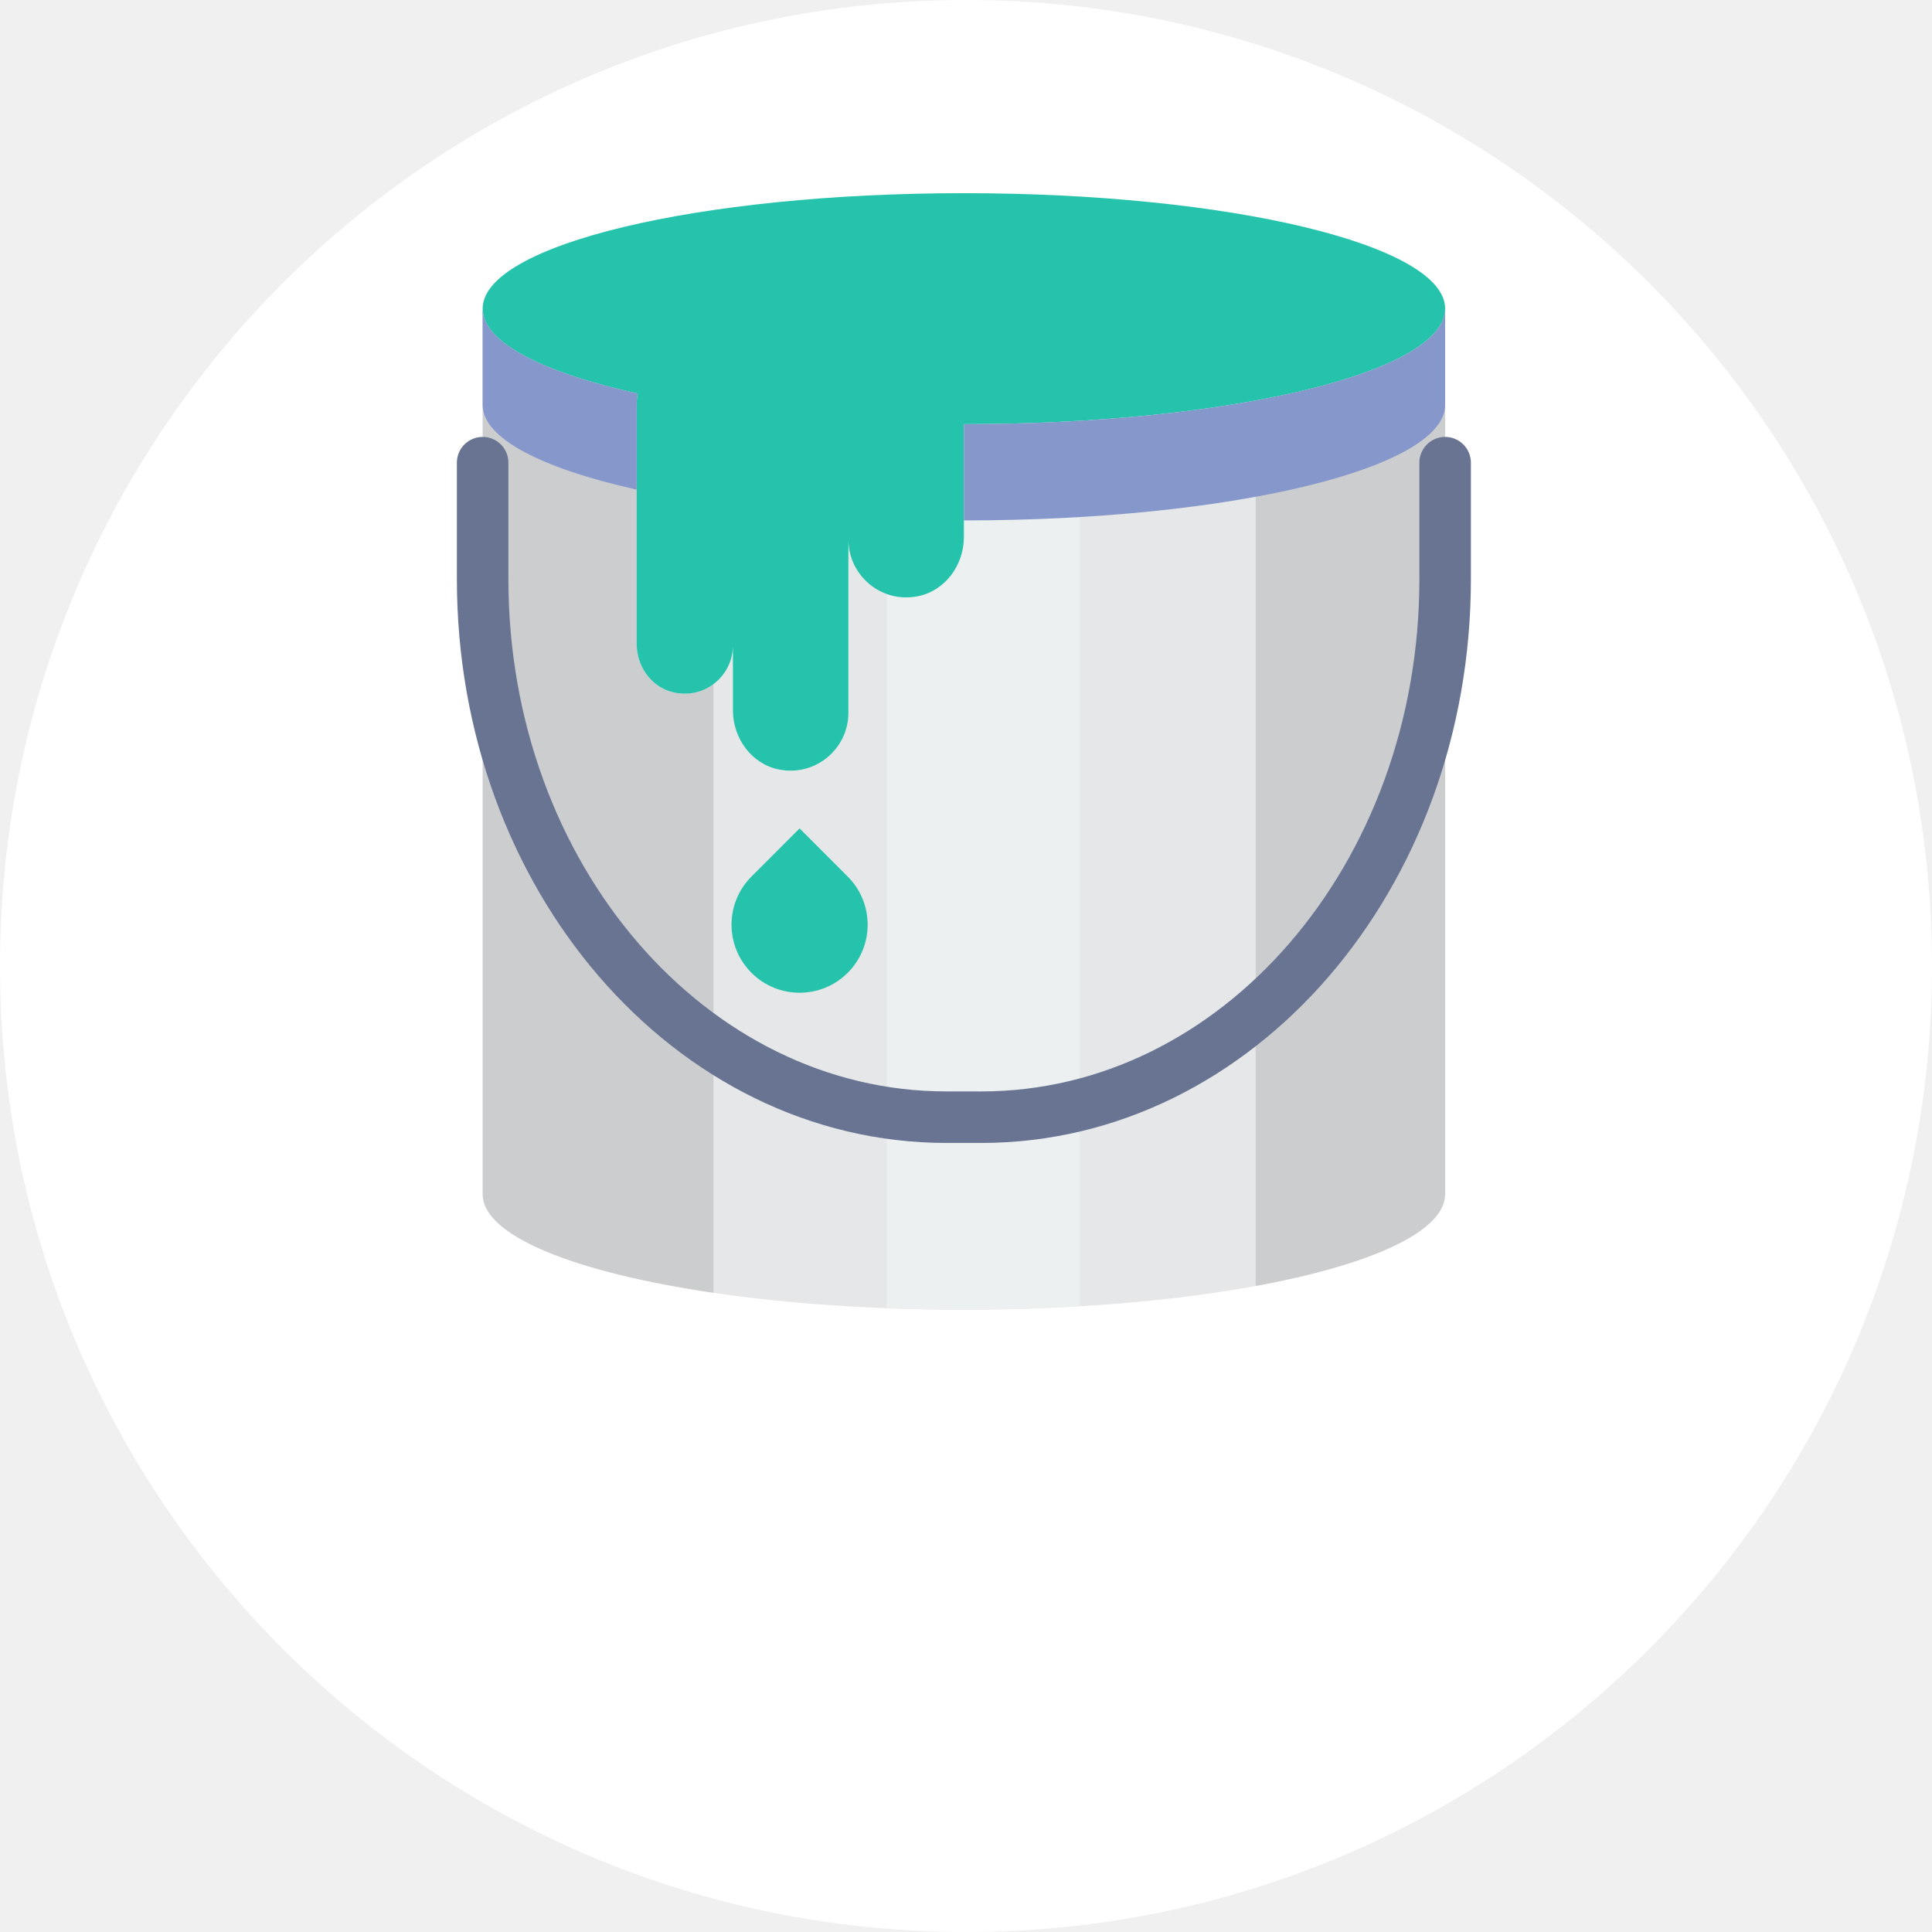
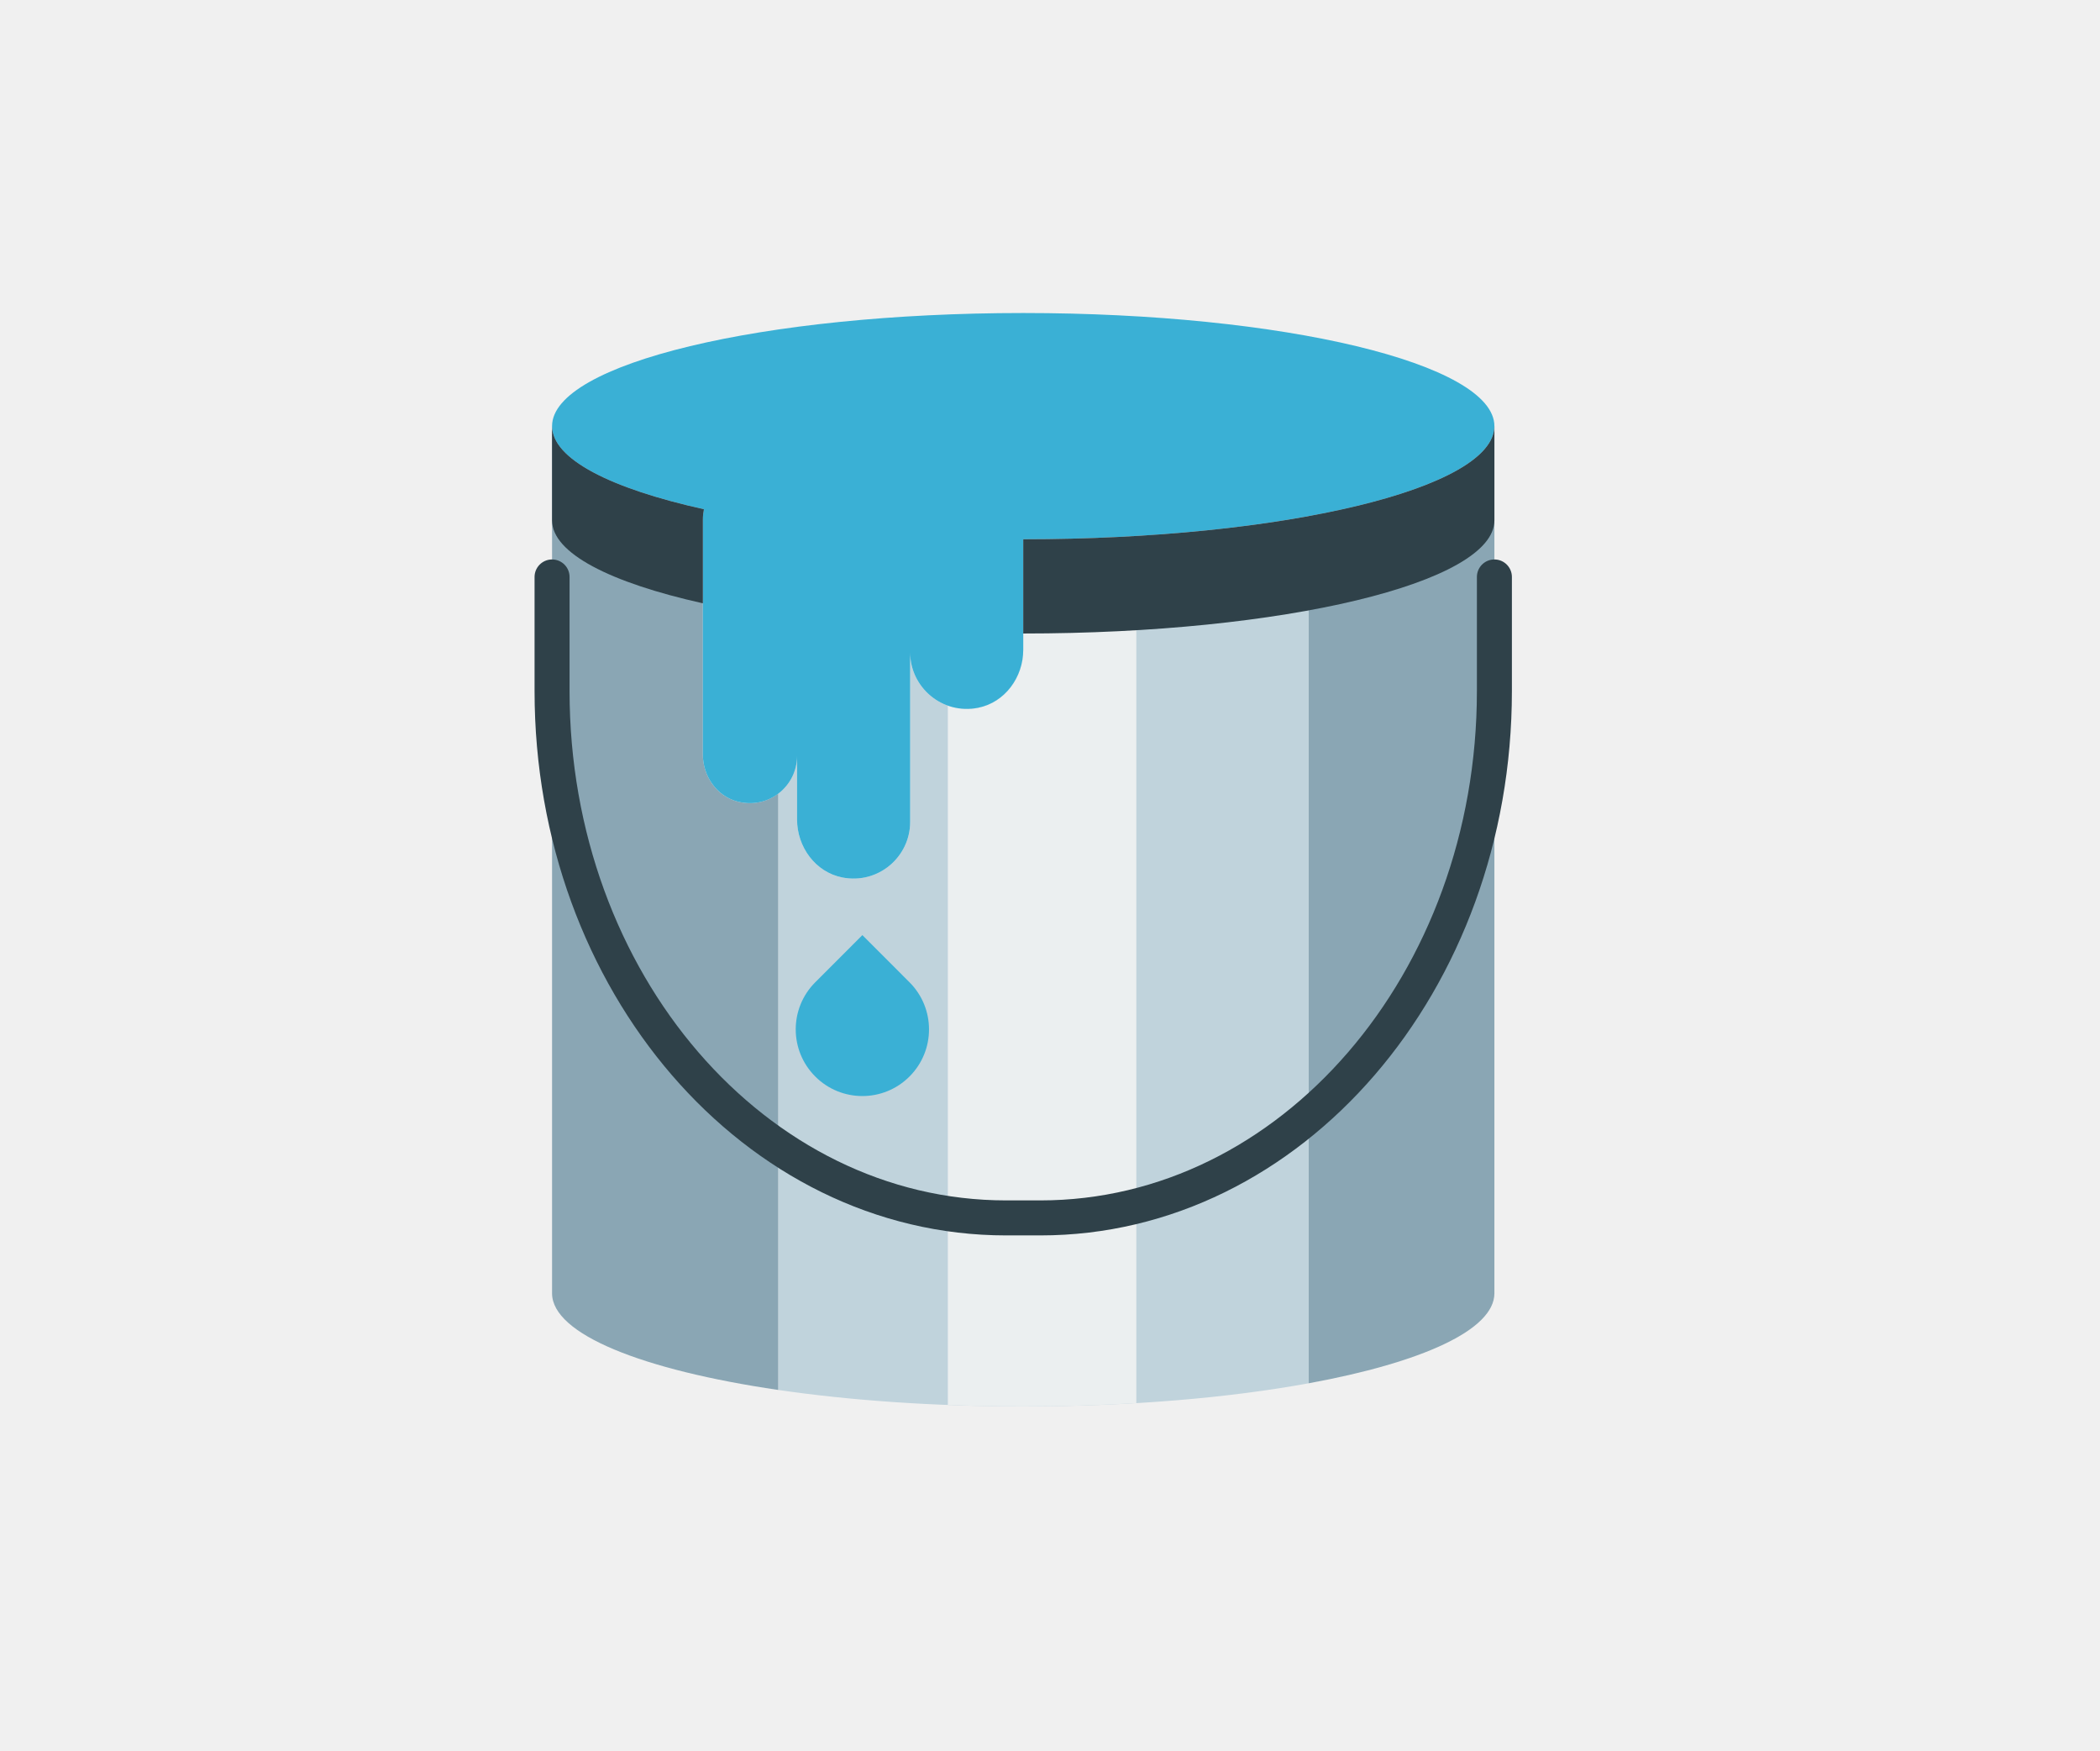
- <svg xmlns="http://www.w3.org/2000/svg" width="75px" height="75px" viewBox="0 0 75 75" version="1.1">
+ <svg xmlns="http://www.w3.org/2000/svg" width="120px" height="100px" viewBox="0 0 120 100" version="1.1">
  <defs />
-   <g id="Page-1" stroke="none" stroke-width="1" fill="none" fill-rule="evenodd">
-     <g id="Home" transform="translate(-213, -1110)">
-       <g id="customisable" transform="translate(213, 1109.499)">
-         <circle id="Oval-51-Copy-5" fill="#FFFFFF" cx="37.5" cy="38.001" r="37.5" />
-         <path d="M37.418,16.967 L37.418,21.353 C37.418,22.438 36.692,23.437 35.628,23.648 C34.2,23.931 32.935,22.832 32.935,21.451 L32.935,28.177 C32.935,29.558 31.669,30.657 30.241,30.374 C29.177,30.163 28.451,29.163 28.451,28.079 L28.451,25.561 C28.451,26.168 28.156,26.708 27.704,27.05 L27.704,50.69 C30.534,51.104 33.86,51.343 37.418,51.343 C41.675,51.343 45.597,51 48.738,50.425 L48.738,16.05 C45.597,16.625 41.675,16.967 37.418,16.967" id="Fill-300" fill="#E6E7E8" />
-         <path d="M26.075,27.361 C25.254,27.141 24.714,26.347 24.714,25.496 L24.714,16.193 C24.714,16.052 24.731,15.915 24.756,15.779 C24.53,15.729 24.309,15.678 24.092,15.625 C24.072,15.62 24.055,15.616 24.035,15.611 C23.839,15.563 23.648,15.513 23.462,15.463 C23.431,15.455 23.4,15.446 23.369,15.438 C23.197,15.39 23.028,15.342 22.864,15.294 C22.826,15.282 22.789,15.27 22.752,15.259 C22.6,15.213 22.45,15.166 22.305,15.119 C22.261,15.104 22.218,15.089 22.174,15.074 C22.04,15.029 21.909,14.983 21.782,14.936 C21.734,14.919 21.688,14.901 21.642,14.883 C21.523,14.839 21.408,14.794 21.296,14.748 C21.248,14.729 21.2,14.708 21.154,14.689 C21.048,14.644 20.946,14.599 20.847,14.554 C20.8,14.531 20.753,14.51 20.707,14.488 C20.615,14.444 20.526,14.399 20.439,14.353 C20.394,14.33 20.348,14.306 20.305,14.282 C20.224,14.238 20.147,14.194 20.072,14.149 C20.03,14.123 19.986,14.097 19.945,14.072 C19.876,14.028 19.811,13.983 19.747,13.938 C19.708,13.911 19.668,13.883 19.631,13.856 C19.572,13.812 19.517,13.767 19.463,13.722 C19.43,13.694 19.394,13.666 19.363,13.637 C19.314,13.592 19.269,13.546 19.226,13.502 C19.197,13.472 19.167,13.442 19.14,13.413 C19.101,13.368 19.067,13.321 19.033,13.276 C19.01,13.246 18.986,13.216 18.965,13.185 C18.935,13.138 18.911,13.091 18.886,13.043 C18.871,13.014 18.853,12.984 18.839,12.955 C18.817,12.902 18.802,12.849 18.787,12.796 C18.779,12.771 18.768,12.746 18.763,12.721 C18.746,12.642 18.736,12.563 18.736,12.484 L18.736,46.859 C18.736,48.481 22.327,49.902 27.704,50.69 L27.704,27.05 C27.268,27.379 26.686,27.525 26.075,27.361" id="Fill-301" fill="#CCCDCF" />
-         <path d="M56.1,46.859 L56.1,12.484 C56.1,13.939 53.211,15.231 48.738,16.05 L48.738,50.425 C53.211,49.606 56.1,48.314 56.1,46.859" id="Fill-302" fill="#CCCDCF" />
-         <path d="M29.172,38.265 L29.172,38.265 C28.14,37.234 28.14,35.561 29.172,34.529 L31.04,32.66 L32.908,34.529 C33.94,35.561 33.94,37.234 32.908,38.265 C31.876,39.297 30.203,39.297 29.172,38.265" id="Fill-318" fill="#25C3AB" />
-         <path d="M34.429,51.284 C35.404,51.321 36.4,51.343 37.418,51.343 C38.965,51.343 40.466,51.296 41.902,51.211 L41.902,16.836 C40.466,16.921 38.965,16.967 37.418,16.967 L37.418,21.353 C37.418,22.438 36.692,23.437 35.628,23.648 C35.203,23.733 34.797,23.683 34.429,23.551 L34.429,51.284" id="Fill-373" fill="#ECF0F1" />
-         <path d="M56.1,18.462 L56.1,22.985 C56.1,34.52 48.04,43.87 38.097,43.87 L36.74,43.87 C26.797,43.87 18.736,34.52 18.736,22.985 L18.736,18.462" id="Stroke-374" stroke="#687492" stroke-width="2" stroke-linecap="round" stroke-linejoin="round" />
-         <path d="M37.418,8 C27.1,8 18.736,10.008 18.736,12.484 C18.736,13.787 21.056,14.96 24.756,15.779 C24.731,15.915 24.714,16.052 24.714,16.193 L24.714,25.496 C24.714,26.347 25.254,27.141 26.075,27.361 C27.319,27.695 28.451,26.754 28.451,25.561 L28.451,28.079 C28.451,29.163 29.177,30.163 30.241,30.374 C31.669,30.657 32.935,29.558 32.935,28.177 L32.935,21.451 C32.935,22.832 34.2,23.931 35.628,23.648 C36.692,23.437 37.418,22.438 37.418,21.353 L37.418,16.967 C47.736,16.967 56.1,14.96 56.1,12.484 C56.1,10.008 47.736,8 37.418,8" id="Fill-375" fill="#25C3AB" />
-         <path d="M24.714,16.193 C24.714,16.052 24.731,15.915 24.756,15.779 C21.056,14.96 18.736,13.787 18.736,12.484 L18.736,16.22 C18.736,17.519 21.039,18.688 24.714,19.507 L24.714,16.193" id="Fill-376" fill="#8697CB" />
-         <path d="M37.418,16.967 L37.418,20.704 C47.736,20.704 56.1,18.697 56.1,16.22 L56.1,12.484 C56.1,14.96 47.736,16.967 37.418,16.967" id="Fill-377" fill="#8697CB" />
+   <g id="Style-Inventory" stroke="none" stroke-width="1" fill="none" fill-rule="evenodd">
+     <g id="Features" transform="translate(-661, -404)">
+       <g id="customisable" transform="translate(661, 404)">
+         <rect id="Bound" fill-opacity="0.01" fill="#FFFFFF" x="0" y="0" width="120" height="100" />
+         <g id="Icon" transform="translate(30.48529, 17.88235)">
+           <path d="M27.985,12.924 L27.985,19.244 C27.985,20.807 26.938,22.248 25.406,22.552 C23.347,22.96 21.523,21.376 21.523,19.385 L21.523,29.078 C21.523,31.068 19.7,32.653 17.642,32.245 C16.108,31.941 15.061,30.5 15.061,28.937 L15.061,25.309 C15.061,26.183 14.636,26.961 13.984,27.454 L13.984,61.523 C18.064,62.12 22.858,62.464 27.985,62.464 C34.12,62.464 39.772,61.971 44.299,61.142 L44.299,11.601 C39.772,12.43 34.12,12.924 27.985,12.924" id="Fill-300" fill="#C0D3DC" />
+           <path d="M11.638,27.903 C10.454,27.586 9.677,26.441 9.677,25.215 L9.677,11.808 C9.677,11.604 9.7,11.406 9.737,11.211 C9.411,11.139 9.092,11.065 8.779,10.989 C8.751,10.982 8.726,10.975 8.698,10.969 C8.415,10.899 8.14,10.828 7.872,10.756 C7.826,10.744 7.782,10.731 7.738,10.719 C7.489,10.65 7.246,10.581 7.01,10.511 C6.955,10.495 6.902,10.478 6.848,10.462 C6.629,10.395 6.413,10.327 6.204,10.259 C6.141,10.238 6.078,10.216 6.015,10.195 C5.822,10.13 5.634,10.063 5.451,9.996 C5.382,9.972 5.315,9.946 5.248,9.92 C5.077,9.856 4.911,9.791 4.749,9.725 C4.681,9.697 4.612,9.668 4.545,9.64 C4.393,9.575 4.245,9.511 4.103,9.445 C4.035,9.413 3.968,9.382 3.902,9.35 C3.768,9.287 3.64,9.222 3.515,9.156 C3.45,9.122 3.384,9.087 3.321,9.054 C3.205,8.991 3.094,8.926 2.986,8.861 C2.925,8.824 2.863,8.787 2.803,8.75 C2.703,8.687 2.61,8.622 2.518,8.558 C2.461,8.519 2.404,8.479 2.351,8.439 C2.265,8.376 2.186,8.311 2.109,8.246 C2.06,8.205 2.01,8.166 1.964,8.124 C1.893,8.059 1.829,7.993 1.766,7.929 C1.725,7.886 1.681,7.844 1.643,7.802 C1.586,7.736 1.538,7.669 1.488,7.603 C1.456,7.56 1.421,7.517 1.391,7.473 C1.347,7.405 1.313,7.336 1.276,7.267 C1.255,7.225 1.229,7.183 1.209,7.14 C1.177,7.065 1.156,6.988 1.134,6.912 C1.123,6.876 1.107,6.84 1.1,6.803 C1.075,6.69 1.061,6.576 1.061,6.462 L1.061,56.003 C1.061,58.341 6.236,60.388 13.984,61.523 L13.984,27.454 C13.357,27.929 12.518,28.139 11.638,27.903" id="Fill-301" fill="#8AA6B4" />
+           <path d="M54.909,56.003 L54.909,6.462 C54.909,8.559 50.746,10.421 44.299,11.601 L44.299,61.142 C50.746,59.961 54.909,58.099 54.909,56.003" id="Fill-302" fill="#8AA6B4" />
+           <path d="M16.101,43.617 L16.101,43.617 C14.613,42.131 14.613,39.72 16.101,38.233 L18.793,35.54 L21.486,38.233 C22.973,39.72 22.973,42.131 21.486,43.617 C19.998,45.105 17.587,45.105 16.101,43.617" id="Fill-318" fill="#3AB0D5" />
+           <path d="M23.677,62.379 C25.082,62.433 26.517,62.464 27.985,62.464 C30.214,62.464 32.377,62.398 34.447,62.275 L34.447,12.734 C32.377,12.857 30.214,12.924 27.985,12.924 L27.985,19.244 C27.985,20.807 26.938,22.248 25.406,22.552 C24.792,22.673 24.207,22.601 23.677,22.412 L23.677,62.379" id="Fill-373" fill="#EBEFF0" />
+           <path d="M54.909,15.078 L54.909,21.597 C54.909,38.22 43.293,51.695 28.963,51.695 L27.008,51.695 C12.678,51.695 1.061,38.22 1.061,21.597 L1.061,15.078" id="Stroke-374" stroke="#2F4149" stroke-width="2" stroke-linecap="round" stroke-linejoin="round" />
+           <path d="M27.985,0 C13.115,0 1.061,2.894 1.061,6.462 C1.061,8.34 4.404,10.031 9.737,11.211 C9.7,11.406 9.677,11.604 9.677,11.808 L9.677,25.215 C9.677,26.441 10.454,27.586 11.638,27.903 C13.43,28.384 15.061,27.028 15.061,25.309 L15.061,28.937 C15.061,30.5 16.108,31.941 17.642,32.245 C19.7,32.653 21.523,31.068 21.523,29.078 L21.523,19.385 C21.523,21.376 23.347,22.96 25.406,22.552 C26.938,22.248 27.985,20.807 27.985,19.244 L27.985,12.924 C42.855,12.924 54.909,10.031 54.909,6.462 C54.909,2.894 42.855,0 27.985,0" id="Fill-375" fill="#3AB0D5" />
+           <path d="M9.677,11.808 C9.677,11.604 9.7,11.406 9.737,11.211 C4.404,10.031 1.061,8.34 1.061,6.462 L1.061,11.847 C1.061,13.718 4.38,15.403 9.677,16.583 L9.677,11.808" id="Fill-376" fill="#2F4149" />
+           <path d="M27.985,12.924 L27.985,18.309 C42.855,18.309 54.909,15.416 54.909,11.847 L54.909,6.462 C54.909,10.031 42.855,12.924 27.985,12.924" id="Fill-377" fill="#2F4149" />
+         </g>
      </g>
    </g>
  </g>
</svg>
